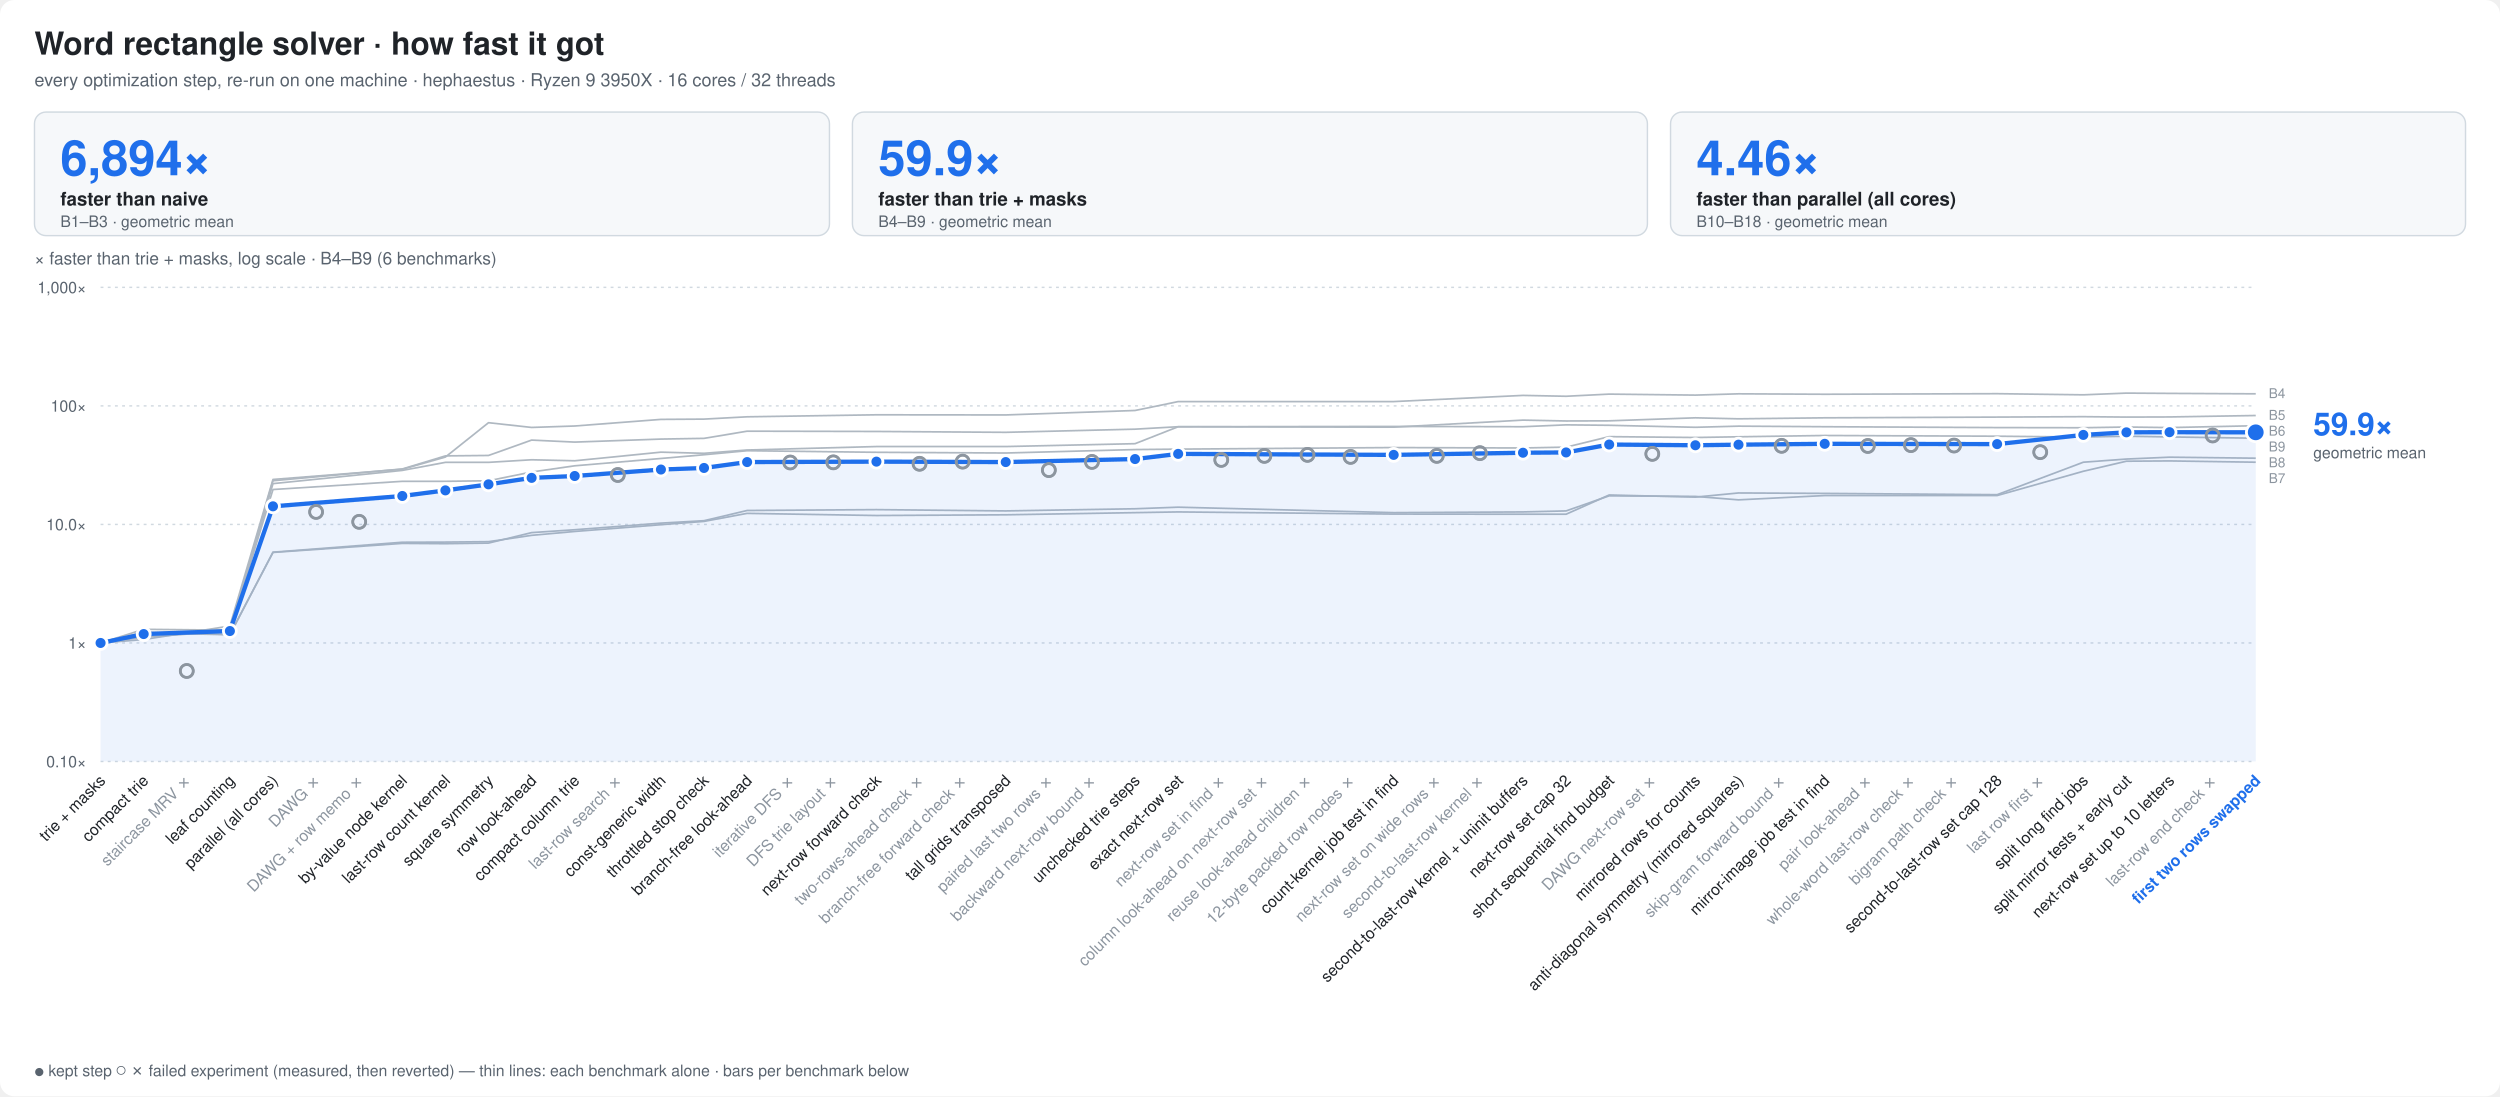
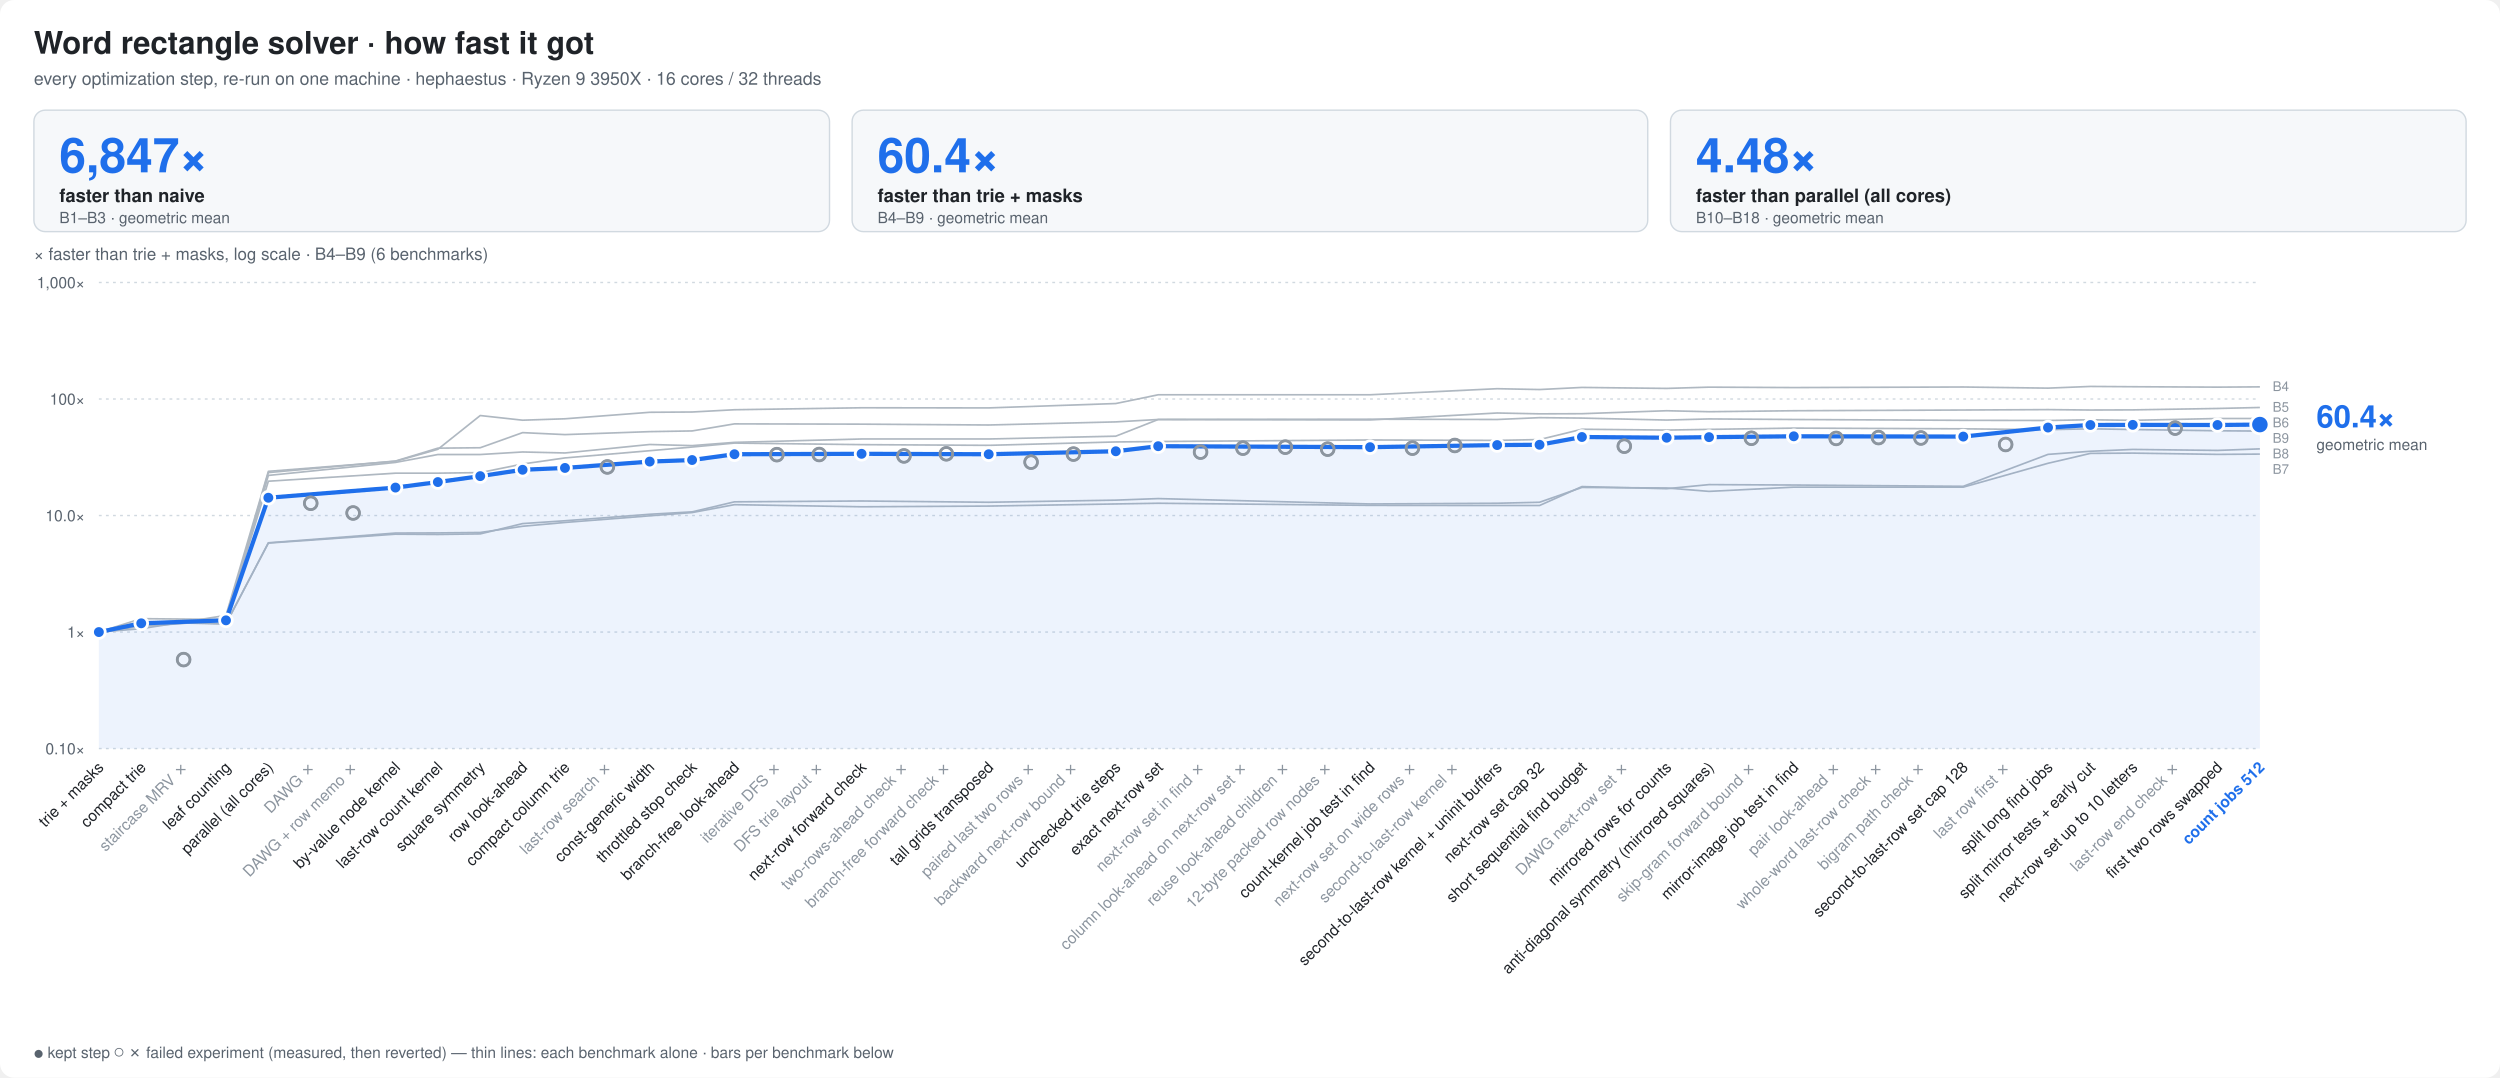
- <svg xmlns="http://www.w3.org/2000/svg" width="1740" height="763" viewBox="0 0 1740 763" font-family="ui-sans-serif,-apple-system,Segoe UI,Helvetica,Arial,sans-serif">
+ <svg xmlns="http://www.w3.org/2000/svg" width="1770" height="763" viewBox="0 0 1770 763" font-family="ui-sans-serif,-apple-system,Segoe UI,Helvetica,Arial,sans-serif">
  <style>
  .bg{fill:#ffffff} .t{fill:#1f2328} .m{fill:#59636e} .g{stroke:#d1d9e0}
  .bar{fill:#8fb8de} .best{fill:#1f6feb} .x{fill:#1a7f37;font-weight:600}
  .fail{fill:url(#hatch)} .hs{stroke:#afb8c1} .hb{fill:#eaeef2} .f{fill:#cf222e;font-weight:600}
  .ft{fill:#8c959f} .cur{fill:#1f6feb;font-weight:700}
  .ln{stroke:#1f6feb;fill:none} .lnf{fill:#1f6feb} .ctx{stroke:#afb8c1;fill:none} .ring{stroke:#ffffff}
  .fx{stroke:#8c959f;fill:none} .area{fill:#1f6feb;fill-opacity:.08} .tile{fill:#f6f8fa;stroke:#d1d9e0}
  .big{fill:#1f6feb;font-weight:800}
  .s2{stroke:#eb6834;fill:none} .s2f{fill:#eb6834} .s3{stroke:#1baf7a;fill:none} .s3f{fill:#1baf7a}
  @media (prefers-color-scheme: dark){
    .s2{stroke:#d95926} .s2f{fill:#d95926} .s3{stroke:#199e70} .s3f{fill:#199e70}
    .bg{fill:#0d1117} .t{fill:#e6edf3} .m{fill:#9198a1} .g{stroke:#30363d}
    .bar{fill:#2f5f8f} .best{fill:#4493f8} .x{fill:#3fb950}
    .hs{stroke:#484f58} .hb{fill:#21262d} .f{fill:#f85149} .ft{fill:#6e7681} .cur{fill:#4493f8}
    .ln{stroke:#4493f8} .lnf{fill:#4493f8} .ctx{stroke:#484f58} .ring{stroke:#0d1117}
    .fx{stroke:#6e7681} .area{fill:#4493f8;fill-opacity:.10} .tile{fill:#161b22;stroke:#30363d} .big{fill:#4493f8}
  }
</style>
-   <rect class="bg" width="1740" height="763" rx="10" />
+   <rect class="bg" width="1770" height="763" rx="10" />
  <text class="t" x="24" y="38" font-size="22" font-weight="800">Word rectangle solver · how fast it got</text>
  <text class="m" x="24" y="60" font-size="12.5">every optimization step, re-run on one machine · hephaestus · Ryzen 9 3950X · 16 cores / 32 threads</text>
-   <rect class="tile" x="24.0" y="78" width="553.3" height="86" rx="8" />
-   <text class="big" x="42.0" y="122" font-size="34">6,894×</text>
+   <rect class="tile" x="24.0" y="78" width="563.3" height="86" rx="8" />
+   <text class="big" x="42.0" y="122" font-size="34">6,847×</text>
  <text class="t" x="42.0" y="143" font-size="13" font-weight="600">faster than naive</text>
  <text class="m" x="42.0" y="158" font-size="11">B1–B3 · geometric mean</text>
-   <rect class="tile" x="593.3" y="78" width="553.3" height="86" rx="8" />
-   <text class="big" x="611.3" y="122" font-size="34">59.9×</text>
-   <text class="t" x="611.3" y="143" font-size="13" font-weight="600">faster than trie + masks</text>
-   <text class="m" x="611.3" y="158" font-size="11">B4–B9 · geometric mean</text>
-   <rect class="tile" x="1162.7" y="78" width="553.3" height="86" rx="8" />
-   <text class="big" x="1180.7" y="122" font-size="34">4.46×</text>
-   <text class="t" x="1180.7" y="143" font-size="13" font-weight="600">faster than parallel (all cores)</text>
-   <text class="m" x="1180.7" y="158" font-size="11">B10–B18 · geometric mean</text>
-   <line class="g" x1="70" x2="1570" y1="530.0" y2="530.0" stroke-dasharray="2 3" />
+   <rect class="tile" x="603.3" y="78" width="563.3" height="86" rx="8" />
+   <text class="big" x="621.3" y="122" font-size="34">60.4×</text>
+   <text class="t" x="621.3" y="143" font-size="13" font-weight="600">faster than trie + masks</text>
+   <text class="m" x="621.3" y="158" font-size="11">B4–B9 · geometric mean</text>
+   <rect class="tile" x="1182.7" y="78" width="563.3" height="86" rx="8" />
+   <text class="big" x="1200.7" y="122" font-size="34">4.48×</text>
+   <text class="t" x="1200.7" y="143" font-size="13" font-weight="600">faster than parallel (all cores)</text>
+   <text class="m" x="1200.7" y="158" font-size="11">B10–B18 · geometric mean</text>
+   <line class="g" x1="70" x2="1600" y1="530.0" y2="530.0" stroke-dasharray="2 3" />
  <text class="m" x="60" y="534.0" font-size="11" text-anchor="end">0.10×</text>
-   <line class="g" x1="70" x2="1570" y1="447.5" y2="447.5" stroke-dasharray="2 3" />
+   <line class="g" x1="70" x2="1600" y1="447.5" y2="447.5" stroke-dasharray="2 3" />
  <text class="m" x="60" y="451.5" font-size="11" text-anchor="end">1×</text>
-   <line class="g" x1="70" x2="1570" y1="365.0" y2="365.0" stroke-dasharray="2 3" />
+   <line class="g" x1="70" x2="1600" y1="365.0" y2="365.0" stroke-dasharray="2 3" />
  <text class="m" x="60" y="369.0" font-size="11" text-anchor="end">10.0×</text>
-   <line class="g" x1="70" x2="1570" y1="282.5" y2="282.5" stroke-dasharray="2 3" />
+   <line class="g" x1="70" x2="1600" y1="282.5" y2="282.5" stroke-dasharray="2 3" />
  <text class="m" x="60" y="286.5" font-size="11" text-anchor="end">100×</text>
-   <line class="g" x1="70" x2="1570" y1="200.0" y2="200.0" stroke-dasharray="2 3" />
+   <line class="g" x1="70" x2="1600" y1="200.0" y2="200.0" stroke-dasharray="2 3" />
  <text class="m" x="60" y="204.0" font-size="11" text-anchor="end">1,000×</text>
  <text class="m" x="24" y="184" font-size="12">× faster than trie + masks, log scale · B4–B9 (6 benchmarks)</text>
-   <polyline class="ctx" points="70.0,447.5 100.0,445.1 160.0,435.7 190.0,333.7 280.0,326.6 310.0,318.1 340.0,294.2 370.0,297.5 400.0,296.5 460.0,291.9 490.0,291.7 520.0,290.1 610.0,288.7 700.0,288.8 790.0,285.7 820.0,279.5 970.0,279.5 1060.0,275.2 1090.0,275.8 1120.0,274.3 1180.0,275.0 1210.0,274.1 1270.0,274.4 1390.0,274.0 1450.0,274.8 1480.0,273.6 1510.0,273.8 1570.0,274.1" stroke-width="1.2" stroke-linejoin="round" />
-   <polyline class="ctx" points="70.0,447.5 100.0,443.5 160.0,439.2 190.0,336.6 280.0,327.4 310.0,321.8 340.0,321.8 370.0,320.0 400.0,320.7 460.0,314.7 490.0,315.5 520.0,313.2 610.0,310.8 700.0,310.8 790.0,308.8 820.0,297.0 970.0,297.3 1060.0,292.4 1090.0,293.0 1120.0,292.9 1180.0,290.8 1210.0,291.5 1270.0,290.8 1390.0,290.3 1450.0,290.0 1480.0,290.3 1510.0,290.2 1570.0,289.2" stroke-width="1.2" stroke-linejoin="round" />
-   <polyline class="ctx" points="70.0,447.5 100.0,440.9 160.0,438.5 190.0,334.6 280.0,326.4 310.0,317.3 340.0,317.0 370.0,306.3 400.0,307.7 460.0,305.6 490.0,305.1 520.0,300.1 610.0,300.3 700.0,300.9 790.0,298.7 820.0,297.0 970.0,296.8 1060.0,297.0 1090.0,295.7 1120.0,296.0 1180.0,297.4 1210.0,296.6 1270.0,297.0 1390.0,297.6 1450.0,297.7 1480.0,297.2 1510.0,297.6 1570.0,296.3" stroke-width="1.2" stroke-linejoin="round" />
-   <polyline class="ctx" points="70.0,447.5 100.0,440.0 160.0,441.6 190.0,384.5 280.0,378.2 310.0,378.4 340.0,378.0 370.0,370.7 400.0,368.7 460.0,364.1 490.0,362.4 520.0,355.3 610.0,354.7 700.0,355.6 790.0,354.1 820.0,353.0 970.0,356.8 1060.0,356.3 1090.0,355.6 1120.0,345.1 1180.0,345.5 1210.0,347.9 1270.0,344.9 1390.0,344.9 1450.0,328.0 1480.0,321.0 1510.0,320.8 1570.0,321.7" stroke-width="1.2" stroke-linejoin="round" />
-   <polyline class="ctx" points="70.0,447.5 100.0,440.4 160.0,441.8 190.0,384.3 280.0,377.4 310.0,377.3 340.0,377.0 370.0,372.6 400.0,369.9 460.0,365.2 490.0,362.9 520.0,357.3 610.0,358.8 700.0,358.3 790.0,356.8 820.0,356.3 970.0,357.8 1060.0,357.9 1090.0,357.9 1120.0,344.5 1180.0,346.0 1210.0,343.1 1270.0,343.4 1390.0,344.3 1450.0,321.7 1480.0,319.5 1510.0,318.2 1570.0,318.9" stroke-width="1.2" stroke-linejoin="round" />
-   <polyline class="ctx" points="70.0,447.5 100.0,438.0 160.0,438.6 190.0,340.7 280.0,335.0 310.0,335.0 340.0,334.6 370.0,328.5 400.0,324.2 460.0,319.1 490.0,316.5 520.0,313.7 610.0,314.8 700.0,315.3 790.0,312.9 820.0,312.6 970.0,311.5 1060.0,311.8 1090.0,311.2 1120.0,303.9 1180.0,304.5 1210.0,304.0 1270.0,303.1 1390.0,303.6 1450.0,304.2 1480.0,303.6 1510.0,304.1 1570.0,305.0" stroke-width="1.2" stroke-linejoin="round" />
-   <text class="ft" x="1579.0" y="277.1" font-size="9.5">B4</text>
-   <text class="ft" x="1579.0" y="292.2" font-size="9.5">B5</text>
-   <text class="ft" x="1579.0" y="303.2" font-size="9.5">B6</text>
-   <text class="ft" x="1579.0" y="314.2" font-size="9.5">B9</text>
-   <text class="ft" x="1579.0" y="325.2" font-size="9.5">B8</text>
-   <text class="ft" x="1579.0" y="336.2" font-size="9.5">B7</text>
-   <polygon class="area" points="70.0,530 70.0,447.5 100.0,441.3 160.0,439.2 190.0,352.4 280.0,345.2 310.0,341.3 340.0,337.1 370.0,332.6 400.0,331.3 460.0,326.8 490.0,325.7 520.0,321.6 610.0,321.3 700.0,321.6 790.0,319.5 820.0,315.9 970.0,316.6 1060.0,315.1 1090.0,314.9 1120.0,309.4 1180.0,309.9 1210.0,309.5 1270.0,308.9 1390.0,309.1 1450.0,302.7 1480.0,300.9 1510.0,300.8 1570.0,300.9 1570.0,530" />
-   <polyline class="ln" points="70.0,447.5 100.0,441.3 160.0,439.2 190.0,352.4 280.0,345.2 310.0,341.3 340.0,337.1 370.0,332.6 400.0,331.3 460.0,326.8 490.0,325.7 520.0,321.6 610.0,321.3 700.0,321.6 790.0,319.5 820.0,315.9 970.0,316.6 1060.0,315.1 1090.0,314.9 1120.0,309.4 1180.0,309.9 1210.0,309.5 1270.0,308.9 1390.0,309.1 1450.0,302.7 1480.0,300.9 1510.0,300.8 1570.0,300.9" stroke-width="3" stroke-linejoin="round" stroke-linecap="round" />
+   <polyline class="ctx" points="70.0,447.5 100.0,445.1 160.0,435.7 190.0,333.7 280.0,326.6 310.0,318.1 340.0,294.2 370.0,297.5 400.0,296.5 460.0,291.9 490.0,291.7 520.0,290.1 610.0,288.7 700.0,288.8 790.0,285.7 820.0,279.5 970.0,279.5 1060.0,275.2 1090.0,275.8 1120.0,274.3 1180.0,275.0 1210.0,274.1 1270.0,274.4 1390.0,274.0 1450.0,274.8 1480.0,273.6 1510.0,273.8 1570.0,274.1 1600.0,273.9" stroke-width="1.2" stroke-linejoin="round" />
+   <polyline class="ctx" points="70.0,447.5 100.0,443.5 160.0,439.2 190.0,336.6 280.0,327.4 310.0,321.8 340.0,321.8 370.0,320.0 400.0,320.7 460.0,314.7 490.0,315.5 520.0,313.2 610.0,310.8 700.0,310.8 790.0,308.8 820.0,297.0 970.0,297.3 1060.0,292.4 1090.0,293.0 1120.0,292.9 1180.0,290.8 1210.0,291.5 1270.0,290.8 1390.0,290.3 1450.0,290.0 1480.0,290.3 1510.0,290.2 1570.0,289.2 1600.0,288.5" stroke-width="1.2" stroke-linejoin="round" />
+   <polyline class="ctx" points="70.0,447.5 100.0,440.9 160.0,438.5 190.0,334.6 280.0,326.4 310.0,317.3 340.0,317.0 370.0,306.3 400.0,307.7 460.0,305.6 490.0,305.1 520.0,300.1 610.0,300.3 700.0,300.9 790.0,298.7 820.0,297.0 970.0,296.8 1060.0,297.0 1090.0,295.7 1120.0,296.0 1180.0,297.4 1210.0,296.6 1270.0,297.0 1390.0,297.6 1450.0,297.7 1480.0,297.2 1510.0,297.6 1570.0,296.3 1600.0,296.3" stroke-width="1.2" stroke-linejoin="round" />
+   <polyline class="ctx" points="70.0,447.5 100.0,440.0 160.0,441.6 190.0,384.5 280.0,378.2 310.0,378.4 340.0,378.0 370.0,370.7 400.0,368.7 460.0,364.1 490.0,362.4 520.0,355.3 610.0,354.7 700.0,355.6 790.0,354.1 820.0,353.0 970.0,356.8 1060.0,356.3 1090.0,355.6 1120.0,345.1 1180.0,345.5 1210.0,347.9 1270.0,344.9 1390.0,344.9 1450.0,328.0 1480.0,321.0 1510.0,320.8 1570.0,321.7 1600.0,321.5" stroke-width="1.2" stroke-linejoin="round" />
+   <polyline class="ctx" points="70.0,447.5 100.0,440.4 160.0,441.8 190.0,384.3 280.0,377.4 310.0,377.3 340.0,377.0 370.0,372.6 400.0,369.9 460.0,365.2 490.0,362.9 520.0,357.3 610.0,358.8 700.0,358.3 790.0,356.8 820.0,356.3 970.0,357.8 1060.0,357.9 1090.0,357.9 1120.0,344.5 1180.0,346.0 1210.0,343.1 1270.0,343.4 1390.0,344.3 1450.0,321.7 1480.0,319.5 1510.0,318.2 1570.0,318.9 1600.0,317.8" stroke-width="1.2" stroke-linejoin="round" />
+   <polyline class="ctx" points="70.0,447.5 100.0,438.0 160.0,438.6 190.0,340.7 280.0,335.0 310.0,335.0 340.0,334.6 370.0,328.5 400.0,324.2 460.0,319.1 490.0,316.5 520.0,313.7 610.0,314.8 700.0,315.3 790.0,312.9 820.0,312.6 970.0,311.5 1060.0,311.8 1090.0,311.2 1120.0,303.9 1180.0,304.5 1210.0,304.0 1270.0,303.1 1390.0,303.6 1450.0,304.2 1480.0,303.6 1510.0,304.1 1570.0,305.0 1600.0,305.2" stroke-width="1.2" stroke-linejoin="round" />
+   <text class="ft" x="1609.0" y="276.9" font-size="9.5">B4</text>
+   <text class="ft" x="1609.0" y="291.5" font-size="9.5">B5</text>
+   <text class="ft" x="1609.0" y="302.5" font-size="9.5">B6</text>
+   <text class="ft" x="1609.0" y="313.5" font-size="9.5">B9</text>
+   <text class="ft" x="1609.0" y="324.5" font-size="9.5">B8</text>
+   <text class="ft" x="1609.0" y="335.5" font-size="9.5">B7</text>
+   <polygon class="area" points="70.0,530 70.0,447.5 100.0,441.3 160.0,439.2 190.0,352.4 280.0,345.2 310.0,341.3 340.0,337.1 370.0,332.6 400.0,331.3 460.0,326.8 490.0,325.7 520.0,321.6 610.0,321.3 700.0,321.6 790.0,319.5 820.0,315.9 970.0,316.6 1060.0,315.1 1090.0,314.9 1120.0,309.4 1180.0,309.9 1210.0,309.5 1270.0,308.9 1390.0,309.1 1450.0,302.7 1480.0,300.9 1510.0,300.8 1570.0,300.9 1600.0,300.6 1600.0,530" />
+   <polyline class="ln" points="70.0,447.5 100.0,441.3 160.0,439.2 190.0,352.4 280.0,345.2 310.0,341.3 340.0,337.1 370.0,332.6 400.0,331.3 460.0,326.8 490.0,325.7 520.0,321.6 610.0,321.3 700.0,321.6 790.0,319.5 820.0,315.9 970.0,316.6 1060.0,315.1 1090.0,314.9 1120.0,309.4 1180.0,309.9 1210.0,309.5 1270.0,308.9 1390.0,309.1 1450.0,302.7 1480.0,300.9 1510.0,300.8 1570.0,300.9 1600.0,300.6" stroke-width="3" stroke-linejoin="round" stroke-linecap="round" />
  <circle class="lnf ring" cx="70.0" cy="447.5" r="4.5" stroke-width="2" />
  <circle class="lnf ring" cx="100.0" cy="441.3" r="4.5" stroke-width="2" />
  <circle class="fx ring" cx="130.0" cy="467.0" r="4.5" stroke-width="2" fill="none" />
  <circle class="fx" cx="130.0" cy="467.0" r="4.5" stroke-width="1.6" />
  <circle class="lnf ring" cx="160.0" cy="439.2" r="4.5" stroke-width="2" />
  <circle class="lnf ring" cx="190.0" cy="352.4" r="4.5" stroke-width="2" />
  <circle class="fx ring" cx="220.0" cy="356.3" r="4.5" stroke-width="2" fill="none" />
  <circle class="fx" cx="220.0" cy="356.3" r="4.5" stroke-width="1.6" />
  <circle class="fx ring" cx="250.0" cy="363.2" r="4.5" stroke-width="2" fill="none" />
  <circle class="fx" cx="250.0" cy="363.2" r="4.5" stroke-width="1.6" />
  <circle class="lnf ring" cx="280.0" cy="345.2" r="4.5" stroke-width="2" />
  <circle class="lnf ring" cx="310.0" cy="341.3" r="4.5" stroke-width="2" />
  <circle class="lnf ring" cx="340.0" cy="337.1" r="4.5" stroke-width="2" />
  <circle class="lnf ring" cx="370.0" cy="332.6" r="4.5" stroke-width="2" />
  <circle class="lnf ring" cx="400.0" cy="331.3" r="4.5" stroke-width="2" />
  <circle class="fx ring" cx="430.0" cy="330.6" r="4.5" stroke-width="2" fill="none" />
  <circle class="fx" cx="430.0" cy="330.6" r="4.5" stroke-width="1.6" />
  <circle class="lnf ring" cx="460.0" cy="326.8" r="4.5" stroke-width="2" />
  <circle class="lnf ring" cx="490.0" cy="325.7" r="4.5" stroke-width="2" />
  <circle class="lnf ring" cx="520.0" cy="321.6" r="4.5" stroke-width="2" />
  <circle class="fx ring" cx="550.0" cy="321.9" r="4.5" stroke-width="2" fill="none" />
  <circle class="fx" cx="550.0" cy="321.9" r="4.5" stroke-width="1.6" />
  <circle class="fx ring" cx="580.0" cy="321.8" r="4.5" stroke-width="2" fill="none" />
  <circle class="fx" cx="580.0" cy="321.8" r="4.5" stroke-width="1.6" />
  <circle class="lnf ring" cx="610.0" cy="321.3" r="4.5" stroke-width="2" />
  <circle class="fx ring" cx="640.0" cy="322.8" r="4.5" stroke-width="2" fill="none" />
  <circle class="fx" cx="640.0" cy="322.8" r="4.5" stroke-width="1.6" />
  <circle class="fx ring" cx="670.0" cy="321.3" r="4.5" stroke-width="2" fill="none" />
  <circle class="fx" cx="670.0" cy="321.3" r="4.5" stroke-width="1.6" />
  <circle class="lnf ring" cx="700.0" cy="321.6" r="4.5" stroke-width="2" />
  <circle class="fx ring" cx="730.0" cy="327.2" r="4.5" stroke-width="2" fill="none" />
  <circle class="fx" cx="730.0" cy="327.2" r="4.5" stroke-width="1.6" />
  <circle class="fx ring" cx="760.0" cy="321.5" r="4.5" stroke-width="2" fill="none" />
  <circle class="fx" cx="760.0" cy="321.5" r="4.5" stroke-width="1.6" />
  <circle class="lnf ring" cx="790.0" cy="319.5" r="4.5" stroke-width="2" />
  <circle class="lnf ring" cx="820.0" cy="315.9" r="4.5" stroke-width="2" />
  <circle class="fx ring" cx="850.0" cy="320.1" r="4.5" stroke-width="2" fill="none" />
  <circle class="fx" cx="850.0" cy="320.1" r="4.5" stroke-width="1.6" />
  <circle class="fx ring" cx="880.0" cy="317.3" r="4.5" stroke-width="2" fill="none" />
  <circle class="fx" cx="880.0" cy="317.3" r="4.5" stroke-width="1.6" />
  <circle class="fx ring" cx="910.0" cy="316.6" r="4.5" stroke-width="2" fill="none" />
  <circle class="fx" cx="910.0" cy="316.6" r="4.5" stroke-width="1.6" />
  <circle class="fx ring" cx="940.0" cy="318.0" r="4.5" stroke-width="2" fill="none" />
  <circle class="fx" cx="940.0" cy="318.0" r="4.5" stroke-width="1.6" />
  <circle class="lnf ring" cx="970.0" cy="316.6" r="4.5" stroke-width="2" />
  <circle class="fx ring" cx="1000.0" cy="317.3" r="4.5" stroke-width="2" fill="none" />
  <circle class="fx" cx="1000.0" cy="317.3" r="4.5" stroke-width="1.6" />
  <circle class="fx ring" cx="1030.0" cy="315.4" r="4.5" stroke-width="2" fill="none" />
  <circle class="fx" cx="1030.0" cy="315.4" r="4.5" stroke-width="1.6" />
  <circle class="lnf ring" cx="1060.0" cy="315.1" r="4.5" stroke-width="2" />
  <circle class="lnf ring" cx="1090.0" cy="314.9" r="4.5" stroke-width="2" />
  <circle class="lnf ring" cx="1120.0" cy="309.4" r="4.5" stroke-width="2" />
  <circle class="fx ring" cx="1150.0" cy="315.9" r="4.5" stroke-width="2" fill="none" />
  <circle class="fx" cx="1150.0" cy="315.9" r="4.5" stroke-width="1.6" />
  <circle class="lnf ring" cx="1180.0" cy="309.9" r="4.5" stroke-width="2" />
  <circle class="lnf ring" cx="1210.0" cy="309.5" r="4.5" stroke-width="2" />
  <circle class="fx ring" cx="1240.0" cy="310.3" r="4.5" stroke-width="2" fill="none" />
  <circle class="fx" cx="1240.0" cy="310.3" r="4.5" stroke-width="1.6" />
  <circle class="lnf ring" cx="1270.0" cy="308.9" r="4.5" stroke-width="2" />
  <circle class="fx ring" cx="1300.0" cy="310.4" r="4.5" stroke-width="2" fill="none" />
  <circle class="fx" cx="1300.0" cy="310.4" r="4.5" stroke-width="1.6" />
  <circle class="fx ring" cx="1330.0" cy="309.8" r="4.5" stroke-width="2" fill="none" />
  <circle class="fx" cx="1330.0" cy="309.8" r="4.5" stroke-width="1.6" />
  <circle class="fx ring" cx="1360.0" cy="310.1" r="4.5" stroke-width="2" fill="none" />
  <circle class="fx" cx="1360.0" cy="310.1" r="4.5" stroke-width="1.6" />
  <circle class="lnf ring" cx="1390.0" cy="309.1" r="4.5" stroke-width="2" />
  <circle class="fx ring" cx="1420.0" cy="314.7" r="4.5" stroke-width="2" fill="none" />
  <circle class="fx" cx="1420.0" cy="314.7" r="4.5" stroke-width="1.6" />
  <circle class="lnf ring" cx="1450.0" cy="302.7" r="4.5" stroke-width="2" />
  <circle class="lnf ring" cx="1480.0" cy="300.9" r="4.5" stroke-width="2" />
  <circle class="lnf ring" cx="1510.0" cy="300.8" r="4.5" stroke-width="2" />
  <circle class="fx ring" cx="1540.0" cy="303.1" r="4.5" stroke-width="2" fill="none" />
  <circle class="fx" cx="1540.0" cy="303.1" r="4.5" stroke-width="1.6" />
-   <circle class="lnf ring" cx="1570.0" cy="300.9" r="6.5" stroke-width="2" />
-   <text class="big" x="1610.0" y="302.9" font-size="22">59.9×</text>
-   <text class="m" x="1610.0" y="318.9" font-size="11">geometric mean</text>
+   <circle class="lnf ring" cx="1570.0" cy="300.9" r="4.5" stroke-width="2" />
+   <circle class="lnf ring" cx="1600.0" cy="300.6" r="6.5" stroke-width="2" />
+   <text class="big" x="1640.0" y="302.6" font-size="22">60.4×</text>
+   <text class="m" x="1640.0" y="318.6" font-size="11">geometric mean</text>
  <text class="t" font-size="11" text-anchor="end" transform="translate(74.0,544) rotate(-45)">trie + masks</text>
  <text class="t" font-size="11" text-anchor="end" transform="translate(104.0,544) rotate(-45)">compact trie</text>
  <text class="ft" font-size="11" text-anchor="end" transform="translate(134.0,544) rotate(-45)">staircase MRV ✗</text>
  <text class="t" font-size="11" text-anchor="end" transform="translate(164.0,544) rotate(-45)">leaf counting</text>
  <text class="t" font-size="11" text-anchor="end" transform="translate(194.0,544) rotate(-45)">parallel (all cores)</text>
  <text class="ft" font-size="11" text-anchor="end" transform="translate(224.0,544) rotate(-45)">DAWG ✗</text>
  <text class="ft" font-size="11" text-anchor="end" transform="translate(254.0,544) rotate(-45)">DAWG + row memo ✗</text>
  <text class="t" font-size="11" text-anchor="end" transform="translate(284.0,544) rotate(-45)">by-value node kernel</text>
  <text class="t" font-size="11" text-anchor="end" transform="translate(314.0,544) rotate(-45)">last-row count kernel</text>
  <text class="t" font-size="11" text-anchor="end" transform="translate(344.0,544) rotate(-45)">square symmetry</text>
  <text class="t" font-size="11" text-anchor="end" transform="translate(374.0,544) rotate(-45)">row look-ahead</text>
  <text class="t" font-size="11" text-anchor="end" transform="translate(404.0,544) rotate(-45)">compact column trie</text>
  <text class="ft" font-size="11" text-anchor="end" transform="translate(434.0,544) rotate(-45)">last-row search ✗</text>
  <text class="t" font-size="11" text-anchor="end" transform="translate(464.0,544) rotate(-45)">const-generic width</text>
  <text class="t" font-size="11" text-anchor="end" transform="translate(494.0,544) rotate(-45)">throttled stop check</text>
  <text class="t" font-size="11" text-anchor="end" transform="translate(524.0,544) rotate(-45)">branch-free look-ahead</text>
  <text class="ft" font-size="11" text-anchor="end" transform="translate(554.0,544) rotate(-45)">iterative DFS ✗</text>
  <text class="ft" font-size="11" text-anchor="end" transform="translate(584.0,544) rotate(-45)">DFS trie layout ✗</text>
  <text class="t" font-size="11" text-anchor="end" transform="translate(614.0,544) rotate(-45)">next-row forward check</text>
  <text class="ft" font-size="11" text-anchor="end" transform="translate(644.0,544) rotate(-45)">two-rows-ahead check ✗</text>
  <text class="ft" font-size="11" text-anchor="end" transform="translate(674.0,544) rotate(-45)">branch-free forward check ✗</text>
  <text class="t" font-size="11" text-anchor="end" transform="translate(704.0,544) rotate(-45)">tall grids transposed</text>
  <text class="ft" font-size="11" text-anchor="end" transform="translate(734.0,544) rotate(-45)">paired last two rows ✗</text>
  <text class="ft" font-size="11" text-anchor="end" transform="translate(764.0,544) rotate(-45)">backward next-row bound ✗</text>
  <text class="t" font-size="11" text-anchor="end" transform="translate(794.0,544) rotate(-45)">unchecked trie steps</text>
  <text class="t" font-size="11" text-anchor="end" transform="translate(824.0,544) rotate(-45)">exact next-row set</text>
  <text class="ft" font-size="11" text-anchor="end" transform="translate(854.0,544) rotate(-45)">next-row set in find ✗</text>
  <text class="ft" font-size="11" text-anchor="end" transform="translate(884.0,544) rotate(-45)">column look-ahead on next-row set ✗</text>
  <text class="ft" font-size="11" text-anchor="end" transform="translate(914.0,544) rotate(-45)">reuse look-ahead children ✗</text>
  <text class="ft" font-size="11" text-anchor="end" transform="translate(944.0,544) rotate(-45)">12-byte packed row nodes ✗</text>
  <text class="t" font-size="11" text-anchor="end" transform="translate(974.0,544) rotate(-45)">count-kernel job test in find</text>
  <text class="ft" font-size="11" text-anchor="end" transform="translate(1004.0,544) rotate(-45)">next-row set on wide rows ✗</text>
  <text class="ft" font-size="11" text-anchor="end" transform="translate(1034.0,544) rotate(-45)">second-to-last-row kernel ✗</text>
  <text class="t" font-size="11" text-anchor="end" transform="translate(1064.0,544) rotate(-45)">second-to-last-row kernel + uninit buffers</text>
  <text class="t" font-size="11" text-anchor="end" transform="translate(1094.0,544) rotate(-45)">next-row set cap 32</text>
  <text class="t" font-size="11" text-anchor="end" transform="translate(1124.0,544) rotate(-45)">short sequential find budget</text>
  <text class="ft" font-size="11" text-anchor="end" transform="translate(1154.0,544) rotate(-45)">DAWG next-row set ✗</text>
  <text class="t" font-size="11" text-anchor="end" transform="translate(1184.0,544) rotate(-45)">mirrored rows for counts</text>
  <text class="t" font-size="11" text-anchor="end" transform="translate(1214.0,544) rotate(-45)">anti-diagonal symmetry (mirrored squares)</text>
  <text class="ft" font-size="11" text-anchor="end" transform="translate(1244.0,544) rotate(-45)">skip-gram forward bound ✗</text>
  <text class="t" font-size="11" text-anchor="end" transform="translate(1274.0,544) rotate(-45)">mirror-image job test in find</text>
  <text class="ft" font-size="11" text-anchor="end" transform="translate(1304.0,544) rotate(-45)">pair look-ahead ✗</text>
  <text class="ft" font-size="11" text-anchor="end" transform="translate(1334.0,544) rotate(-45)">whole-word last-row check ✗</text>
  <text class="ft" font-size="11" text-anchor="end" transform="translate(1364.0,544) rotate(-45)">bigram path check ✗</text>
  <text class="t" font-size="11" text-anchor="end" transform="translate(1394.0,544) rotate(-45)">second-to-last-row set cap 128</text>
  <text class="ft" font-size="11" text-anchor="end" transform="translate(1424.0,544) rotate(-45)">last row first ✗</text>
  <text class="t" font-size="11" text-anchor="end" transform="translate(1454.0,544) rotate(-45)">split long find jobs</text>
  <text class="t" font-size="11" text-anchor="end" transform="translate(1484.0,544) rotate(-45)">split mirror tests + early cut</text>
  <text class="t" font-size="11" text-anchor="end" transform="translate(1514.0,544) rotate(-45)">next-row set up to 10 letters</text>
  <text class="ft" font-size="11" text-anchor="end" transform="translate(1544.0,544) rotate(-45)">last-row end check ✗</text>
-   <text class="cur" font-size="11" text-anchor="end" transform="translate(1574.0,544) rotate(-45)">first two rows swapped</text>
+   <text class="t" font-size="11" text-anchor="end" transform="translate(1574.0,544) rotate(-45)">first two rows swapped</text>
+   <text class="cur" font-size="11" text-anchor="end" transform="translate(1604.0,544) rotate(-45)">count jobs 512</text>
  <text class="m" x="24" y="749" font-size="11">● kept step   ○ ✗ failed experiment (measured, then reverted)   — thin lines: each benchmark alone · bars per benchmark below</text>
</svg>
